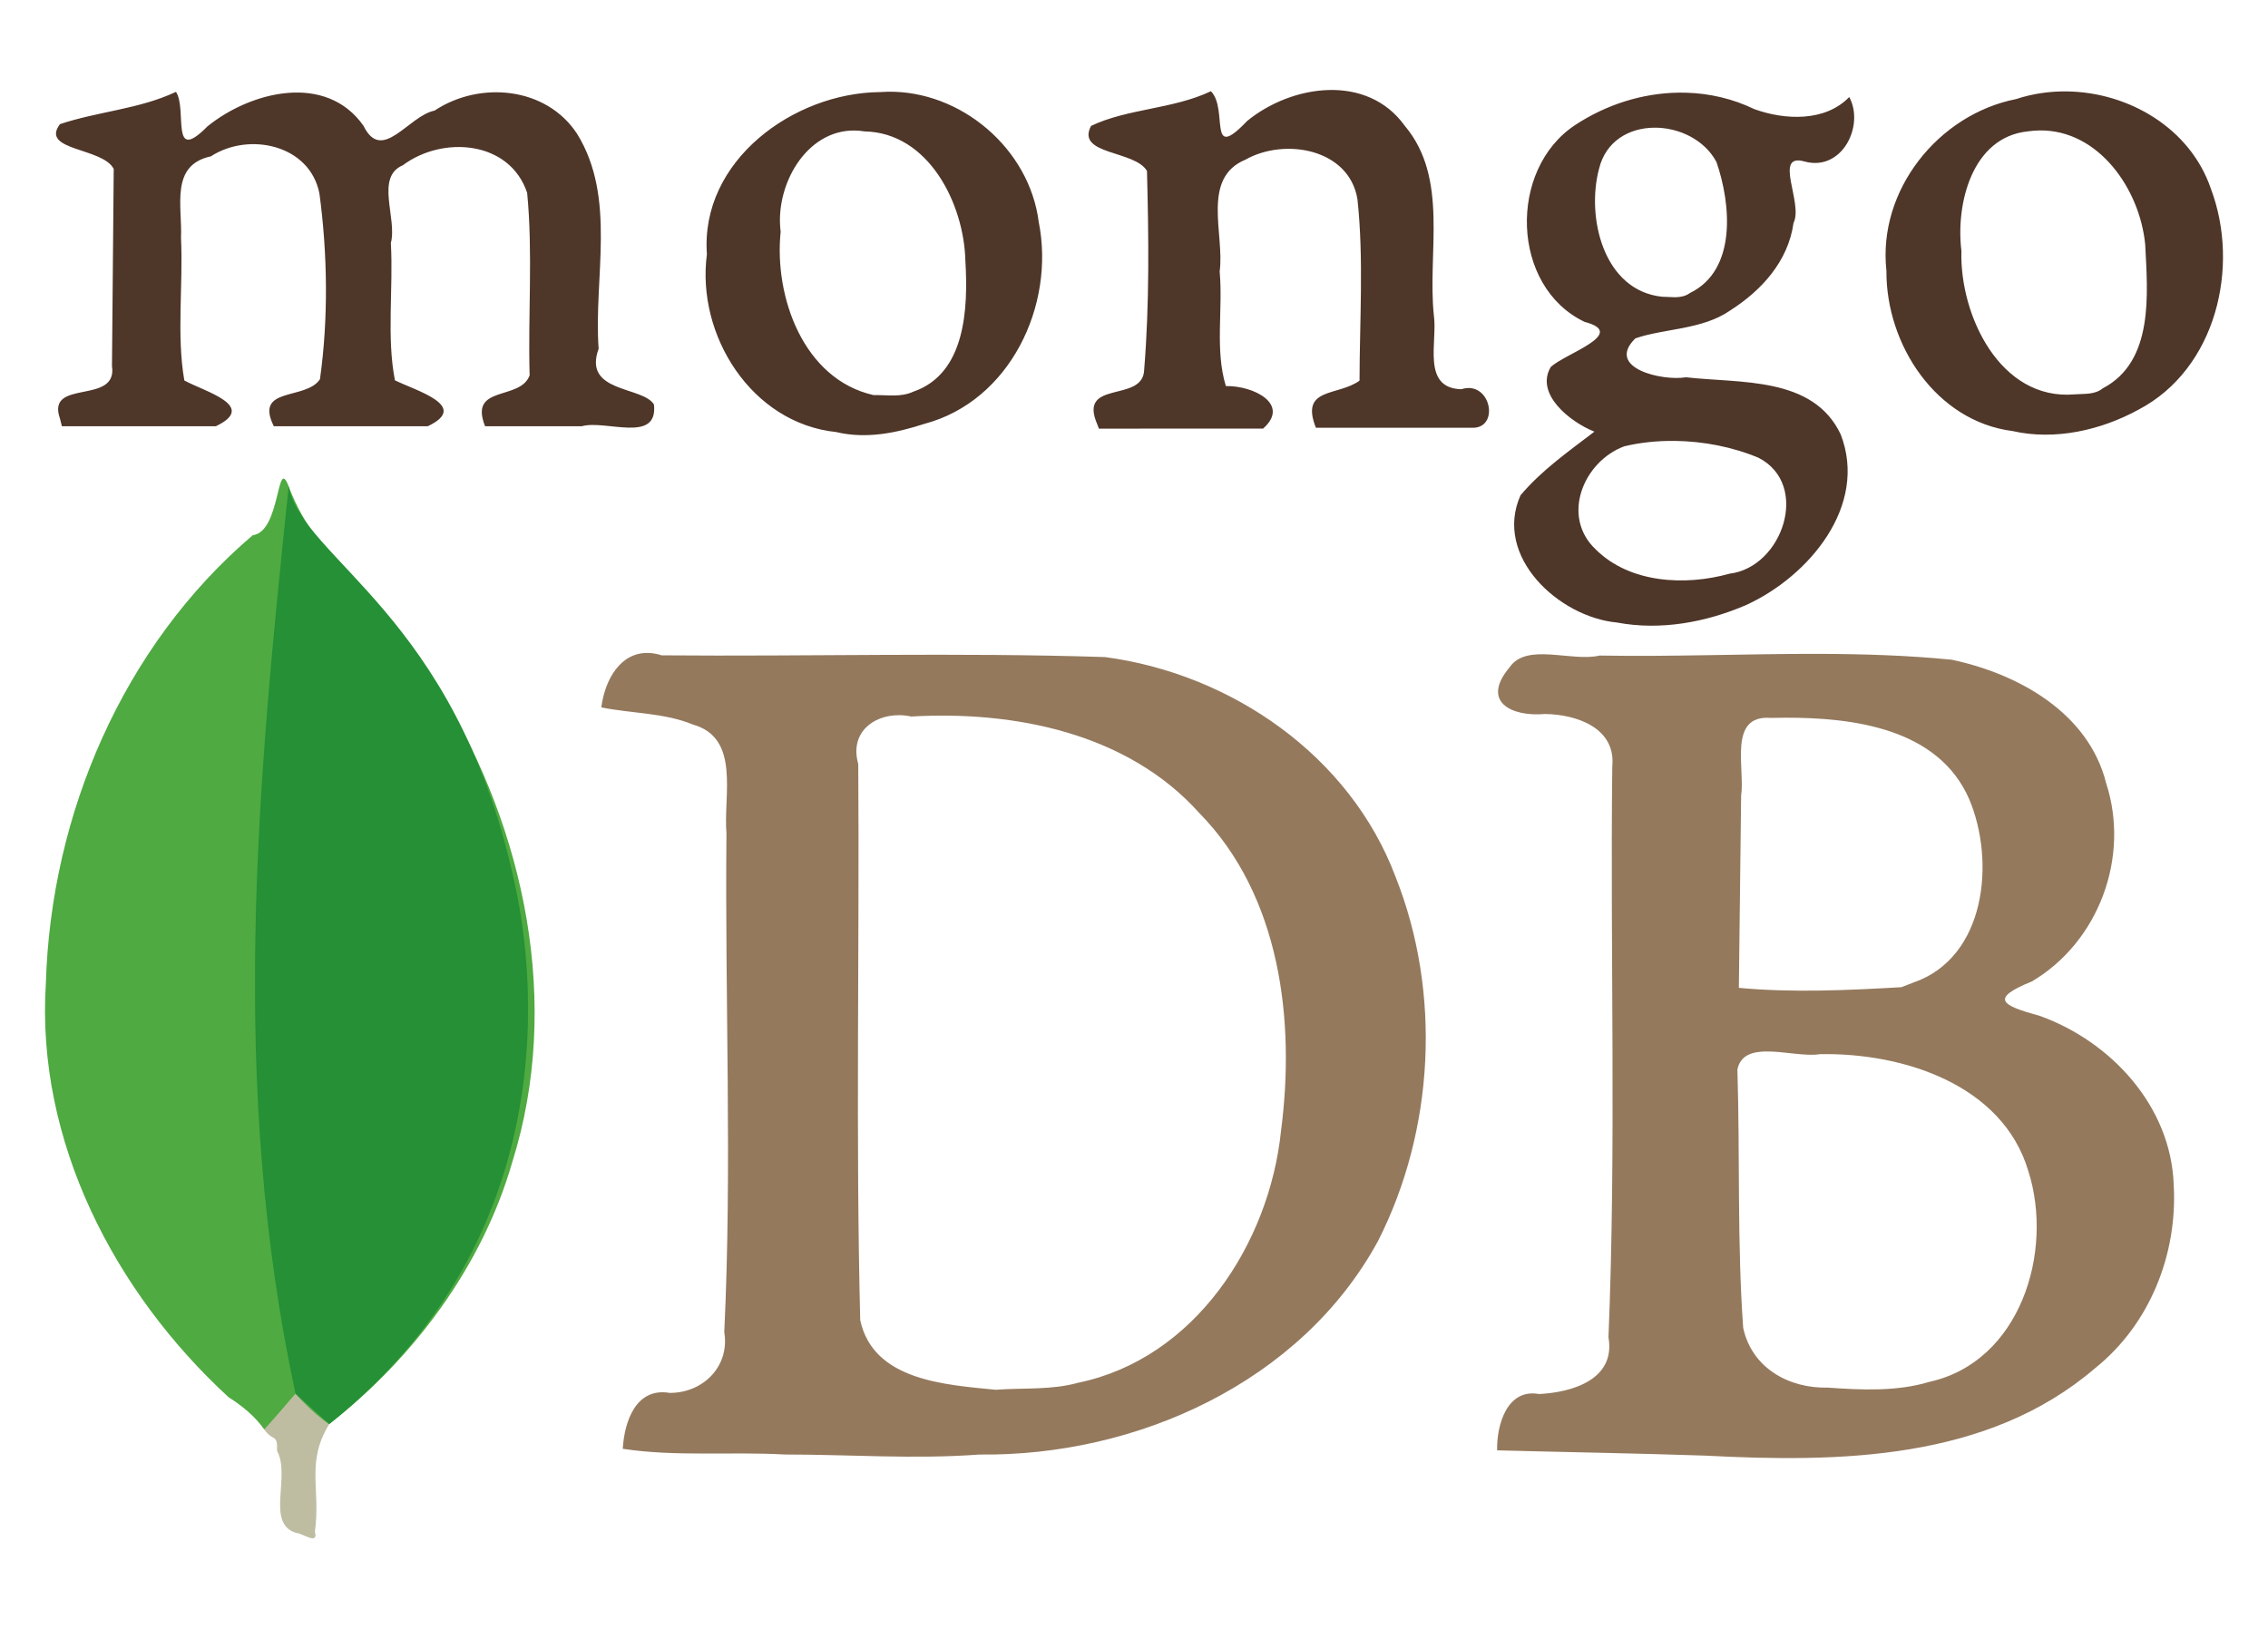
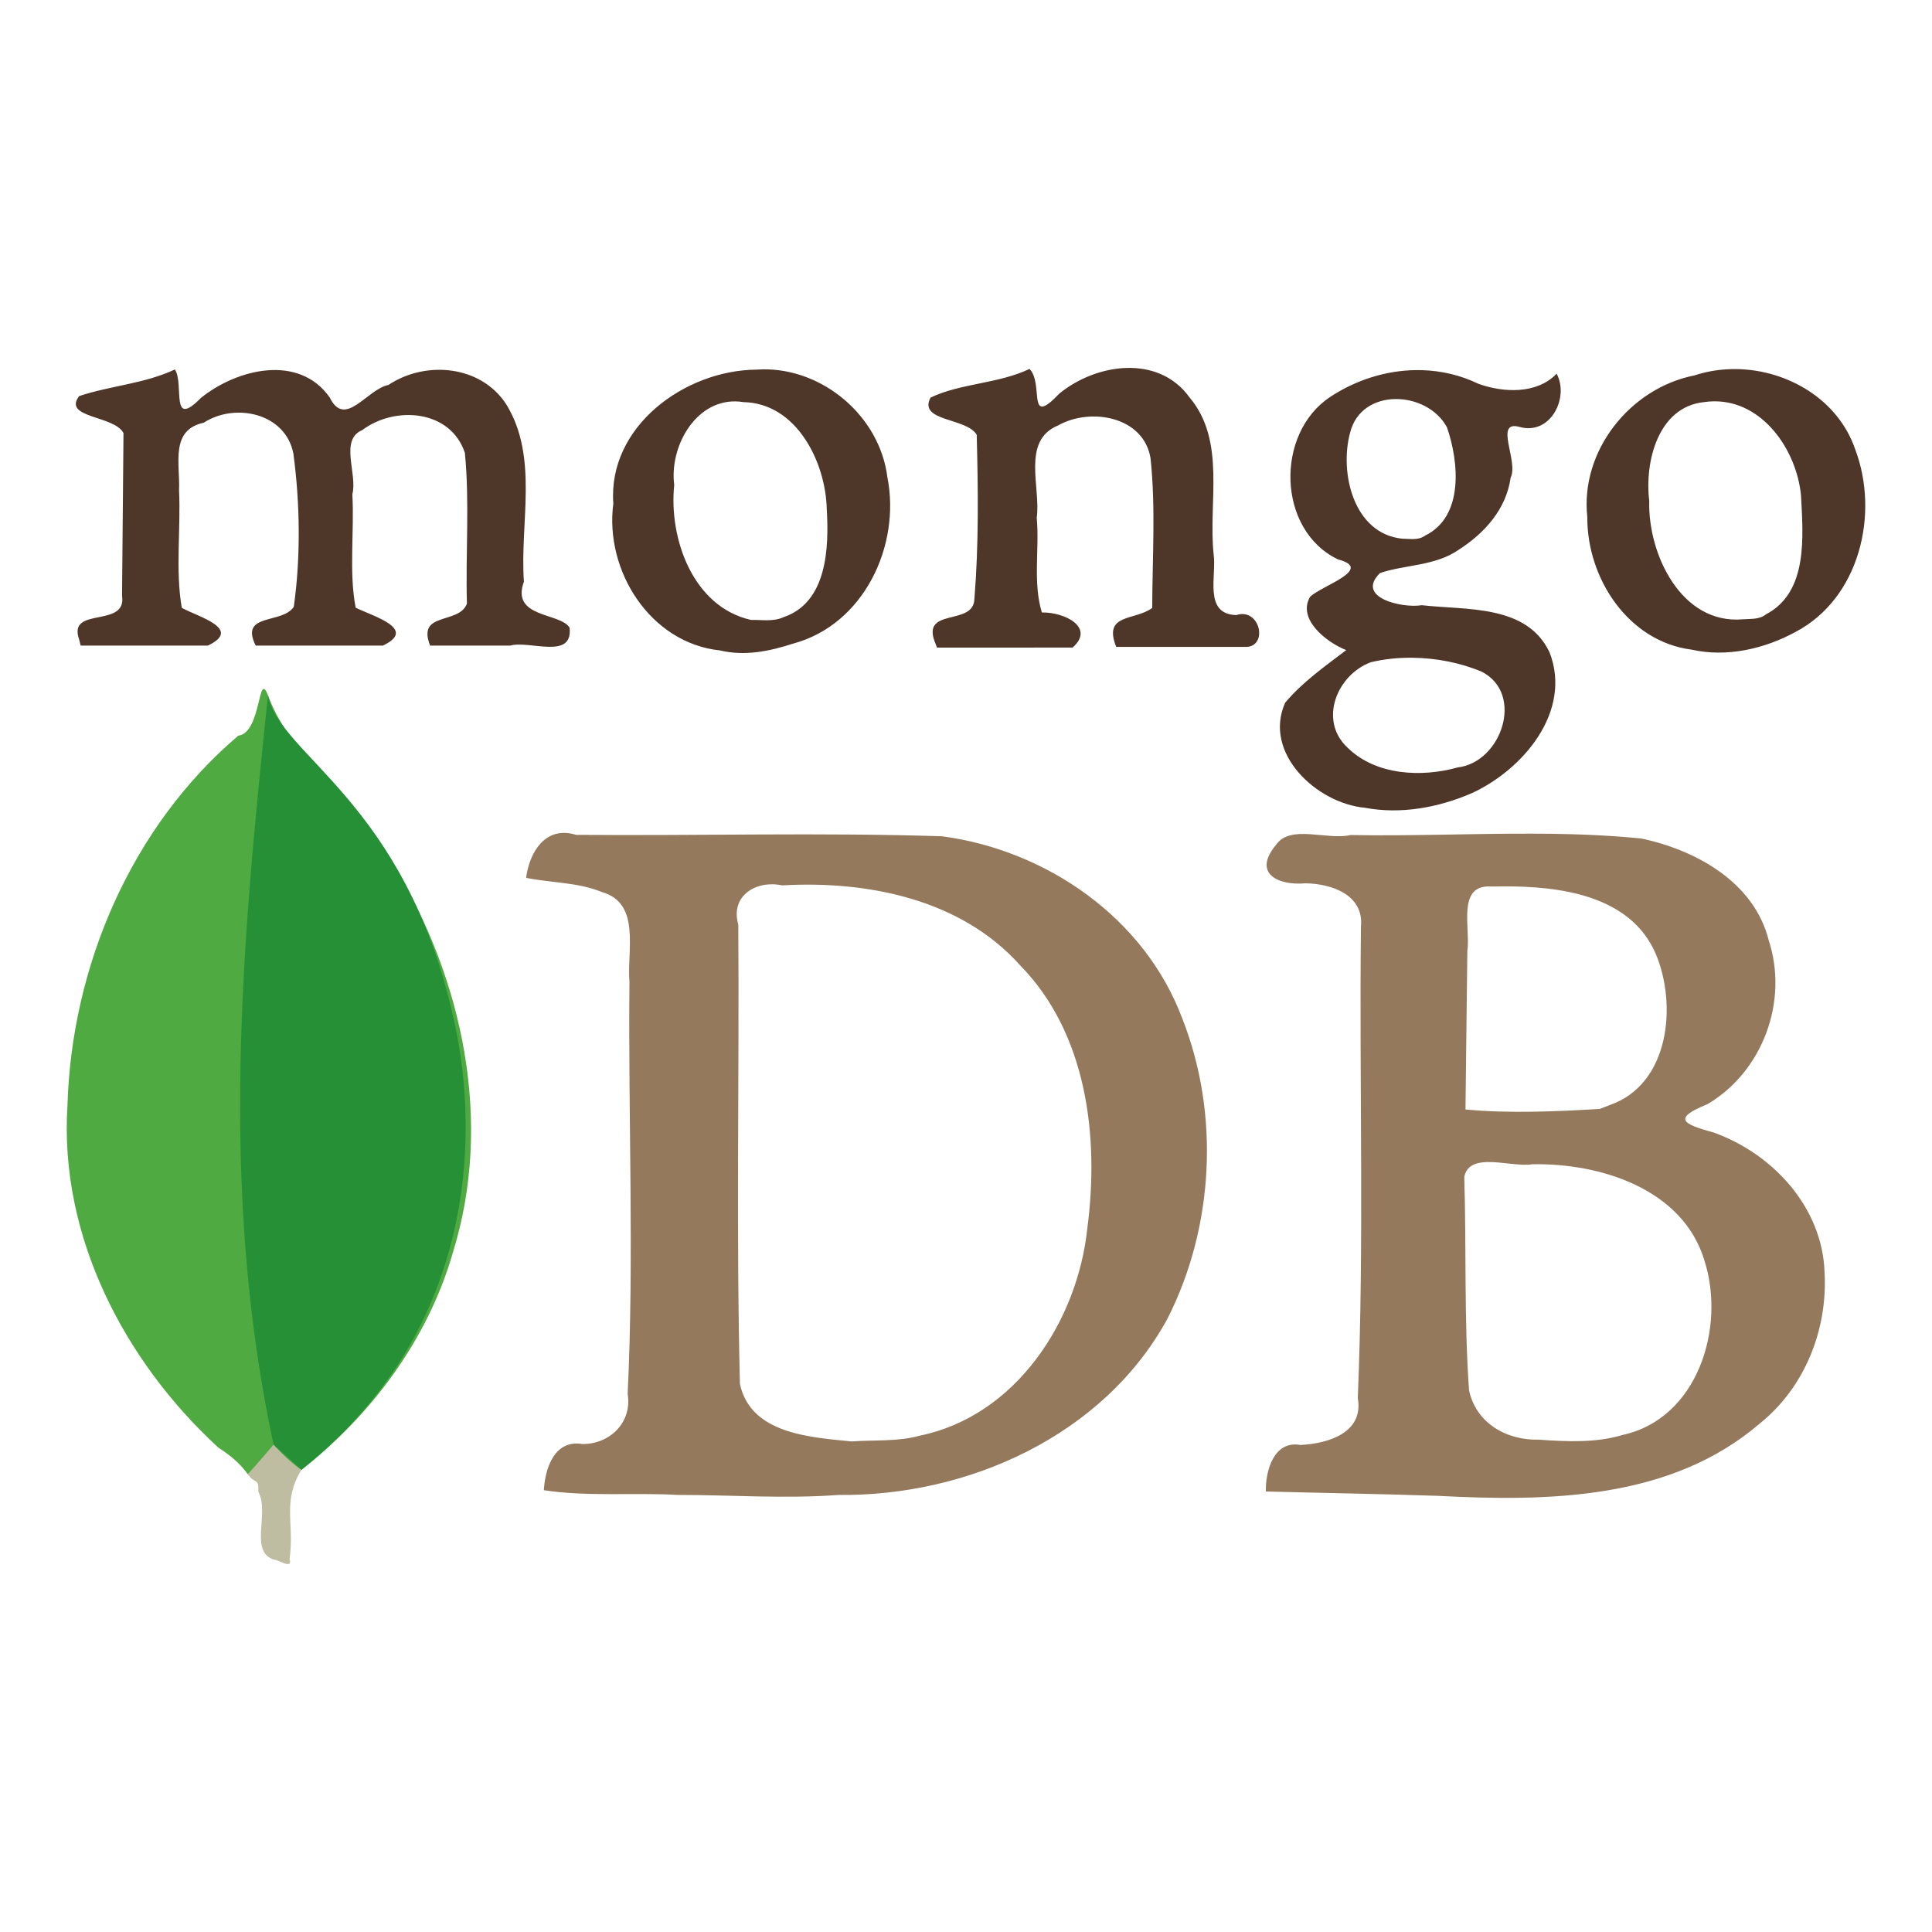
- <svg xmlns="http://www.w3.org/2000/svg" width="504.078" height="361.957" viewBox="0 0 133.371 95.768" version="1.1" id="svg4562">
+ <svg xmlns="http://www.w3.org/2000/svg" width="520" height="520" viewBox="0 0 137.583 137.584" version="1.1" id="svg4562">
  <defs id="defs4556" />
-   <g id="layer1" transform="translate(-1.011253,-187.0854)">
-     <path style="fill:#4faa41;fill-opacity:1;stroke-width:1" d="m 17.987,215.692 c 1.768,4.786 6.622,7.612 8.94,12.084 4.966,8.155 7.113,18.359 4.222,27.62 -1.766,6.156 -5.803,11.562 -10.779,15.451 l -1.91,0.157 m 0,0 -1.91,0.157 c -0.527,-0.75 -1.27,-1.371 -2.1,-1.897 -6.703,-6.167 -11.33,-15.067 -10.742,-24.336 0.287,-9.927 4.535,-19.87 12.166,-26.363 1.662,-0.197 1.392,-4.762 2.113,-2.874" id="path6650" />
-     <path style="fill:#bebda2;fill-opacity:1;stroke-width:1" d="m 20.37,270.848 c -1.388,2.274 -0.488,3.775 -0.842,6.334 0.236,0.821 -0.781,0.056 -1.103,0.066 v 5e-5 c -1.807,-0.548 -0.301,-3.331 -1.123,-4.828 0.037,-1.045 -0.226,-0.507 -0.753,-1.257 0.611,-0.664 1.837,-2.107 1.837,-2.107 0,0 0.999,1.148 1.984,1.793 z" id="path6609" />
-     <path id="path6603" style="fill:#94795d;fill-opacity:1;stroke-width:1" d="m 108.032,225.545 c -4.315,-0.013 -8.639,0.177 -12.95,0.098 -1.669,0.391 -4.287,-0.782 -5.299,0.692 -1.692,2.008 0.077,2.921 2.087,2.746 1.867,0.026 4.179,0.823 3.952,3.094 -0.127,11.188 0.238,22.39 -0.224,33.567 0.439,2.481 -2.135,3.243 -4.085,3.337 -1.876,-0.341 -2.496,1.815 -2.463,3.312 4.076,0.108 8.153,0.173 12.228,0.31 7.894,0.413 16.597,0.292 22.931,-5.137 3.226,-2.579 4.859,-6.713 4.629,-10.782 -0.153,-4.619 -3.677,-8.444 -7.897,-9.953 -2.237,-0.608 -2.94,-1.007 -0.446,-2.017 3.936,-2.324 5.781,-7.317 4.373,-11.65 -1.033,-4.152 -5.164,-6.443 -9.086,-7.274 -2.577,-0.255 -5.163,-0.336 -7.751,-0.343 z m -2.086,3.754 c 4.092,-0.018 9.064,0.642 10.867,4.796 1.539,3.641 0.99,9.3 -3.273,10.777 -0.24,0.092 -0.48,0.185 -0.719,0.278 -3.139,0.179 -6.405,0.334 -9.555,0.038 0.044,-3.767 0.089,-7.533 0.133,-11.3 0.241,-1.595 -0.793,-4.775 1.742,-4.577 0.264,-0.006 0.533,-0.01 0.806,-0.011 z m -1.124,19.632 c 1.049,-0.023 2.355,0.299 3.199,0.158 4.842,-0.098 10.739,1.757 12.264,6.864 1.524,4.762 -0.477,11.239 -5.818,12.409 -1.882,0.577 -4.01,0.48 -5.957,0.34 -2.297,0.058 -4.481,-1.15 -4.99,-3.517 -0.36,-5.009 -0.183,-10.137 -0.34,-15.192 0.165,-0.817 0.825,-1.044 1.641,-1.062 z M 39.169,225.493 c -1.655,-0.073 -2.582,1.544 -2.798,3.199 1.79,0.364 3.687,0.309 5.39,1.01 2.813,0.791 1.775,4.191 1.97,6.388 -0.098,9.781 0.34,19.58 -0.129,29.349 0.334,2.011 -1.243,3.577 -3.207,3.574 -1.991,-0.342 -2.668,1.69 -2.762,3.287 3.101,0.474 6.356,0.159 9.515,0.335 v 5.3e-4 c 3.819,-10e-4 7.647,0.288 11.46,0.002 9.226,0.112 18.916,-4.236 23.442,-12.565 3.312,-6.525 3.736,-14.593 1.032,-21.404 -2.678,-7.132 -9.656,-11.947 -17.087,-12.936 -8.666,-0.282 -17.386,-0.027 -26.073,-0.102 -0.266,-0.084 -0.518,-0.129 -0.754,-0.139 z m 14.741,3.657 c 0.225,0.003 0.455,0.029 0.684,0.079 6.068,-0.347 12.721,0.965 16.942,5.676 4.777,4.866 5.653,12.216 4.806,18.703 -0.689,6.643 -5.084,13.397 -11.929,14.807 -1.58,0.442 -3.235,0.29 -4.856,0.413 -2.96,-0.296 -7.197,-0.537 -7.96,-4.096 -0.27,-10.86 -0.039,-21.816 -0.116,-32.713 -0.515,-1.799 0.851,-2.89 2.428,-2.868 z" />
-     <path id="path6578" style="fill:#4e3629;fill-opacity:1;stroke-width:1" d="m 4.536,211.703 c -0.83,-2.381 3.417,-0.76 3.06,-3.094 0.034,-3.862 0.068,-7.724 0.103,-11.587 -0.646,-1.269 -4.352,-1.056 -3.161,-2.635 2.239,-0.751 4.659,-0.878 6.823,-1.9 0.679,1.059 -0.371,4.284 1.85,2.031 2.555,-2.066 6.975,-3.168 9.176,-0.033 1.091,2.231 2.636,-0.582 4.178,-0.894 2.654,-1.76 6.579,-1.409 8.39,1.377 2.327,3.784 0.959,8.432 1.259,12.631 -0.952,2.607 2.597,2.191 3.254,3.279 0.252,2.318 -2.838,0.883 -4.239,1.276 -1.897,0 -3.795,0 -5.692,0 -0.98,-2.452 2.064,-1.476 2.619,-2.99 -0.101,-3.567 0.198,-7.234 -0.146,-10.739 -1.029,-3.08 -4.975,-3.369 -7.309,-1.62 -1.644,0.699 -0.32,3.119 -0.705,4.574 0.151,2.664 -0.257,5.544 0.239,8.075 1.212,0.605 4.442,1.507 1.935,2.7 -3.019,0 -6.038,0 -9.057,0 -1.171,-2.354 1.882,-1.507 2.713,-2.762 0.501,-3.547 0.448,-7.358 -0.029,-10.915 -0.553,-2.875 -4.14,-3.653 -6.387,-2.195 -2.417,0.517 -1.669,2.952 -1.755,4.795 0.133,2.771 -0.269,5.733 0.196,8.386 1.152,0.642 4.362,1.493 1.856,2.691 -3.019,0 -6.038,0 -9.057,0 l -0.075,-0.3 -0.038,-0.152 z m 61.01,0.363 c -1.19,-2.712 2.699,-1.236 2.749,-3.238 0.316,-3.89 0.266,-7.788 0.165,-11.686 -0.713,-1.231 -4.2,-0.93 -3.287,-2.652 2.155,-1.027 4.816,-0.978 7.047,-2.04 1.048,1.068 -0.237,4.237 2.131,1.75 2.633,-2.151 7.056,-2.797 9.267,0.282 2.616,3.102 1.32,7.456 1.713,11.164 0.225,1.53 -0.74,4.272 1.613,4.333 1.687,-0.543 2.273,2.175 0.751,2.266 -3.1,0 -6.201,0 -9.301,0 -0.954,-2.399 1.292,-1.842 2.565,-2.771 0.005,-3.503 0.256,-7.173 -0.122,-10.671 -0.489,-2.972 -4.275,-3.63 -6.582,-2.329 -2.629,1.086 -1.22,4.4 -1.521,6.577 0.203,2.229 -0.288,4.613 0.365,6.742 1.645,-0.028 3.802,1.075 2.19,2.5 -3.218,0.001 -6.437,0.003 -9.655,0.004 l -0.089,-0.231 z m 57.029,-19.604 c -1.016,-0.015 -2.034,0.13 -3.002,0.45 -4.594,0.904 -8.15,5.387 -7.63,10.09 -0.031,4.349 2.914,8.864 7.425,9.438 2.49,0.565 5.201,-0.051 7.411,-1.266 4.552,-2.392 5.976,-8.4 4.243,-12.992 -1.214,-3.556 -4.819,-5.665 -8.448,-5.72 z m -1.621,2.295 c 3.468,-0.043 5.893,3.451 6.207,6.707 0.144,2.889 0.531,6.879 -2.493,8.461 -0.483,0.388 -1.075,0.309 -1.652,0.355 -4.39,0.385 -6.774,-4.662 -6.663,-8.436 -0.341,-2.784 0.63,-6.687 3.894,-7.03 0.24,-0.035 0.476,-0.054 0.707,-0.057 z m -67.766,-2.275 c -0.139,0.003 -0.279,0.009 -0.419,0.019 -5.102,0.042 -10.588,4.046 -10.188,9.538 -0.632,4.759 2.623,9.944 7.608,10.459 1.738,0.419 3.517,0.06 5.181,-0.483 5.037,-1.336 7.705,-6.973 6.725,-11.872 -0.549,-4.325 -4.587,-7.746 -8.907,-7.662 z m -1.927,2.28 c 0.192,0.002 0.389,0.019 0.59,0.052 3.77,0.073 5.85,4.252 5.93,7.613 0.166,2.779 0.024,6.645 -3.069,7.698 -0.745,0.344 -1.538,0.182 -2.328,0.2 -4.127,-0.93 -5.861,-5.782 -5.466,-9.614 -0.348,-2.68 1.464,-5.978 4.343,-5.949 z m 48.476,-2.228 c -2.142,0.026 -4.276,0.706 -6.09,1.901 -3.962,2.602 -3.798,9.51 0.545,11.581 2.612,0.689 -1.189,1.879 -1.99,2.66 -0.93,1.578 1.125,3.225 2.57,3.798 -1.523,1.165 -3.103,2.266 -4.346,3.743 -1.603,3.596 2.246,7.165 5.674,7.484 2.562,0.482 5.229,-0.01 7.598,-1.031 3.677,-1.681 7.183,-5.829 5.557,-10.034 -1.622,-3.433 -5.916,-2.994 -9.1,-3.36 -1.402,0.234 -4.76,-0.546 -2.973,-2.29 1.747,-0.598 3.932,-0.497 5.584,-1.647 1.845,-1.178 3.404,-2.893 3.715,-5.143 0.589,-1.16 -1.227,-4.144 0.652,-3.611 2.197,0.603 3.538,-2.103 2.624,-3.794 -1.41,1.468 -3.787,1.363 -5.58,0.714 -1.276,-0.617 -2.64,-0.928 -4.011,-0.967 -0.143,-0.004 -0.286,-0.005 -0.428,-0.004 z m -1.467,2.061 c 1.449,-0.02 2.975,0.697 3.68,2.02 0.857,2.477 1.206,6.358 -1.559,7.704 -0.5,0.361 -1.071,0.221 -1.638,0.22 -3.456,-0.36 -4.474,-4.691 -3.705,-7.542 0.4,-1.625 1.773,-2.382 3.222,-2.402 z m 1.221,18.423 c 1.699,0.019 3.43,0.36 4.936,0.995 3.057,1.576 1.411,6.445 -1.713,6.816 -2.588,0.724 -5.851,0.569 -7.857,-1.421 -2.071,-1.937 -0.738,-5.176 1.667,-6.071 0.94,-0.226 1.948,-0.33 2.967,-0.319 z" />
-     <path style="fill:#259035;fill-opacity:1;stroke:none;stroke-width:0.265px;stroke-linecap:butt;stroke-linejoin:miter;stroke-opacity:1" d="m 18.387,269.055 1.984,1.793 c 15.798,-12.586 11.125,-30.813 10.805,-32.248 -3.428,-15.365 -12.348,-18.611 -13.188,-22.908 -1.841,17.548 -3.514,35.117 0.4,53.363 z" id="path6657" />
+   <g id="layer1" transform="translate(-1.011253,-145.2698)">
+     <path style="fill:#4faa41;fill-opacity:1;stroke-width:1" d="m 20.093,194.785 c 1.768,4.786 6.622,7.612 8.94,12.084 4.966,8.155 7.113,18.359 4.222,27.62 -1.766,6.156 -5.803,11.562 -10.779,15.451 l -1.91,0.157 m 0,0 -1.91,0.157 C 18.129,249.504 17.385,248.884 16.556,248.357 9.852,242.19 5.225,233.29 5.814,224.021 6.101,214.094 10.349,204.151 17.98,197.659 c 1.662,-0.197 1.392,-4.762 2.113,-2.874" id="path6650" />
+     <path style="fill:#bebda2;fill-opacity:1;stroke-width:1" d="m 22.477,249.94 c -1.388,2.274 -0.488,3.775 -0.842,6.334 0.236,0.821 -0.781,0.056 -1.103,0.066 v 5e-5 c -1.807,-0.548 -0.301,-3.331 -1.123,-4.828 0.037,-1.045 -0.226,-0.507 -0.753,-1.257 0.611,-0.664 1.837,-2.107 1.837,-2.107 0,0 0.999,1.148 1.984,1.793 z" id="path6609" />
+     <path id="path6603" style="fill:#94795d;fill-opacity:1;stroke-width:1" d="m 110.138,204.637 c -4.315,-0.013 -8.639,0.177 -12.95,0.098 -1.669,0.391 -4.287,-0.782 -5.299,0.692 -1.692,2.008 0.077,2.921 2.087,2.746 1.867,0.026 4.179,0.823 3.952,3.094 -0.127,11.188 0.238,22.39 -0.224,33.567 0.439,2.481 -2.135,3.243 -4.085,3.337 -1.876,-0.341 -2.496,1.815 -2.463,3.312 4.076,0.108 8.153,0.173 12.228,0.31 7.894,0.413 16.597,0.292 22.931,-5.137 3.226,-2.579 4.859,-6.713 4.629,-10.782 -0.153,-4.619 -3.677,-8.444 -7.897,-9.953 -2.237,-0.608 -2.94,-1.007 -0.446,-2.017 3.936,-2.324 5.781,-7.317 4.373,-11.65 -1.033,-4.152 -5.164,-6.443 -9.086,-7.274 -2.577,-0.255 -5.163,-0.336 -7.751,-0.343 z m -2.086,3.754 c 4.092,-0.018 9.064,0.642 10.867,4.796 1.539,3.641 0.99,9.3 -3.273,10.777 -0.24,0.092 -0.48,0.185 -0.719,0.278 -3.139,0.179 -6.405,0.334 -9.555,0.038 0.044,-3.767 0.089,-7.533 0.133,-11.3 0.241,-1.595 -0.793,-4.775 1.742,-4.577 0.264,-0.006 0.533,-0.01 0.806,-0.011 z m -1.124,19.632 c 1.049,-0.023 2.355,0.299 3.199,0.158 4.842,-0.098 10.739,1.757 12.264,6.864 1.524,4.762 -0.477,11.239 -5.818,12.409 -1.882,0.577 -4.01,0.48 -5.957,0.34 -2.297,0.058 -4.481,-1.15 -4.99,-3.517 -0.36,-5.009 -0.183,-10.137 -0.34,-15.192 0.165,-0.817 0.825,-1.044 1.641,-1.062 z M 41.275,204.585 c -1.655,-0.073 -2.582,1.544 -2.798,3.199 1.79,0.364 3.687,0.309 5.39,1.01 2.813,0.791 1.775,4.191 1.97,6.388 -0.098,9.781 0.34,19.58 -0.129,29.349 0.334,2.011 -1.243,3.577 -3.207,3.574 -1.991,-0.342 -2.668,1.69 -2.762,3.287 3.101,0.474 6.356,0.159 9.515,0.335 v 5.3e-4 c 3.819,-0.001 7.647,0.288 11.46,0.002 9.226,0.112 18.916,-4.236 23.442,-12.565 3.312,-6.525 3.736,-14.593 1.032,-21.404 -2.678,-7.132 -9.656,-11.947 -17.087,-12.936 -8.666,-0.282 -17.386,-0.027 -26.073,-0.102 -0.266,-0.084 -0.518,-0.129 -0.754,-0.139 z m 14.741,3.657 c 0.225,0.003 0.455,0.029 0.684,0.079 6.068,-0.347 12.721,0.965 16.942,5.676 4.777,4.866 5.653,12.216 4.806,18.703 -0.689,6.643 -5.084,13.397 -11.929,14.807 -1.58,0.442 -3.235,0.29 -4.856,0.413 -2.96,-0.296 -7.197,-0.537 -7.96,-4.096 -0.27,-10.86 -0.039,-21.816 -0.116,-32.713 -0.515,-1.799 0.851,-2.89 2.428,-2.868 z" />
+     <path id="path6578" style="fill:#4e3629;fill-opacity:1;stroke-width:1" d="m 6.642,190.795 c -0.83,-2.381 3.417,-0.76 3.06,-3.094 0.034,-3.862 0.068,-7.724 0.103,-11.587 -0.646,-1.269 -4.352,-1.056 -3.161,-2.635 2.239,-0.751 4.659,-0.878 6.823,-1.9 0.679,1.059 -0.371,4.284 1.85,2.031 2.555,-2.066 6.975,-3.168 9.176,-0.033 1.091,2.231 2.636,-0.582 4.178,-0.894 2.654,-1.76 6.579,-1.409 8.39,1.377 2.327,3.784 0.959,8.432 1.259,12.631 -0.952,2.607 2.597,2.191 3.254,3.279 0.252,2.318 -2.838,0.883 -4.239,1.276 -1.897,0 -3.795,0 -5.692,0 -0.98,-2.452 2.064,-1.476 2.619,-2.99 -0.101,-3.567 0.198,-7.234 -0.146,-10.739 -1.029,-3.08 -4.975,-3.369 -7.309,-1.62 -1.644,0.699 -0.32,3.119 -0.705,4.574 0.151,2.664 -0.257,5.544 0.239,8.075 1.212,0.605 4.442,1.507 1.935,2.7 -3.019,0 -6.038,0 -9.057,0 -1.171,-2.354 1.882,-1.507 2.713,-2.762 0.501,-3.547 0.448,-7.358 -0.029,-10.915 -0.553,-2.875 -4.14,-3.653 -6.387,-2.195 -2.417,0.517 -1.669,2.952 -1.755,4.795 0.133,2.771 -0.269,5.733 0.196,8.386 1.152,0.642 4.362,1.493 1.856,2.691 -3.019,0 -6.038,0 -9.057,0 l -0.075,-0.3 -0.038,-0.152 z M 67.652,191.158 c -1.19,-2.712 2.699,-1.236 2.749,-3.238 0.316,-3.89 0.266,-7.788 0.165,-11.686 -0.713,-1.231 -4.2,-0.93 -3.287,-2.652 2.155,-1.027 4.816,-0.978 7.047,-2.04 1.048,1.068 -0.237,4.237 2.131,1.75 2.633,-2.151 7.056,-2.797 9.267,0.282 2.616,3.102 1.32,7.456 1.713,11.164 0.225,1.53 -0.74,4.272 1.613,4.333 1.687,-0.543 2.273,2.175 0.751,2.266 -3.1,0 -6.201,0 -9.301,0 -0.954,-2.399 1.292,-1.842 2.565,-2.771 0.005,-3.503 0.256,-7.173 -0.122,-10.671 -0.489,-2.972 -4.275,-3.63 -6.582,-2.329 -2.629,1.086 -1.22,4.4 -1.521,6.577 0.203,2.229 -0.288,4.613 0.365,6.742 1.645,-0.028 3.802,1.075 2.19,2.5 -3.218,0.001 -6.437,0.003 -9.655,0.004 l -0.089,-0.231 z m 57.029,-19.604 c -1.016,-0.015 -2.034,0.13 -3.002,0.45 -4.594,0.904 -8.15,5.387 -7.63,10.09 -0.031,4.349 2.914,8.864 7.425,9.438 2.49,0.565 5.201,-0.051 7.411,-1.266 4.552,-2.392 5.976,-8.4 4.243,-12.992 -1.214,-3.556 -4.819,-5.665 -8.448,-5.72 z m -1.621,2.295 c 3.468,-0.043 5.893,3.451 6.207,6.707 0.144,2.889 0.531,6.879 -2.493,8.461 -0.483,0.388 -1.075,0.309 -1.652,0.355 -4.39,0.385 -6.774,-4.662 -6.663,-8.436 -0.341,-2.784 0.63,-6.687 3.894,-7.03 0.24,-0.035 0.476,-0.054 0.707,-0.057 z m -67.766,-2.275 c -0.139,0.003 -0.279,0.009 -0.419,0.019 -5.102,0.042 -10.588,4.046 -10.188,9.538 -0.632,4.759 2.623,9.944 7.608,10.459 1.738,0.419 3.517,0.06 5.181,-0.483 5.037,-1.336 7.705,-6.973 6.725,-11.872 -0.549,-4.325 -4.587,-7.746 -8.907,-7.662 z m -1.927,2.28 c 0.192,0.002 0.389,0.019 0.59,0.052 3.77,0.073 5.85,4.252 5.93,7.613 0.166,2.779 0.024,6.645 -3.069,7.698 -0.745,0.344 -1.538,0.182 -2.328,0.2 -4.127,-0.93 -5.861,-5.782 -5.466,-9.614 -0.348,-2.68 1.464,-5.978 4.343,-5.949 z m 48.476,-2.228 c -2.142,0.026 -4.276,0.706 -6.09,1.901 -3.962,2.602 -3.798,9.51 0.545,11.581 2.612,0.689 -1.189,1.879 -1.99,2.66 -0.93,1.578 1.125,3.225 2.57,3.798 -1.523,1.165 -3.103,2.266 -4.346,3.743 -1.603,3.596 2.246,7.165 5.674,7.484 2.562,0.482 5.229,-0.01 7.598,-1.031 3.677,-1.681 7.183,-5.829 5.557,-10.034 -1.622,-3.433 -5.916,-2.994 -9.1,-3.36 -1.402,0.234 -4.76,-0.546 -2.973,-2.29 1.747,-0.598 3.932,-0.497 5.584,-1.647 1.845,-1.178 3.404,-2.893 3.715,-5.143 0.589,-1.16 -1.227,-4.144 0.652,-3.611 2.197,0.603 3.538,-2.103 2.624,-3.794 -1.41,1.468 -3.787,1.363 -5.58,0.714 -1.276,-0.617 -2.64,-0.928 -4.011,-0.967 -0.143,-0.004 -0.286,-0.005 -0.428,-0.004 z m -1.467,2.061 c 1.449,-0.02 2.975,0.697 3.68,2.02 0.857,2.477 1.206,6.358 -1.559,7.704 -0.5,0.361 -1.071,0.221 -1.638,0.22 -3.456,-0.36 -4.474,-4.691 -3.705,-7.542 0.4,-1.625 1.773,-2.382 3.222,-2.402 z m 1.221,18.423 c 1.699,0.019 3.43,0.36 4.936,0.995 3.057,1.576 1.411,6.445 -1.713,6.816 -2.588,0.724 -5.851,0.569 -7.857,-1.421 -2.071,-1.937 -0.738,-5.176 1.667,-6.071 0.94,-0.226 1.948,-0.33 2.967,-0.319 z" />
+     <path style="fill:#259035;fill-opacity:1;stroke:none;stroke-width:0.265px;stroke-linecap:butt;stroke-linejoin:miter;stroke-opacity:1" d="m 20.493,248.147 1.984,1.793 c 15.798,-12.586 11.125,-30.813 10.805,-32.248 -3.428,-15.365 -12.348,-18.611 -13.188,-22.908 -1.841,17.548 -3.514,35.117 0.4,53.363 z" id="path6657" />
  </g>
</svg>
